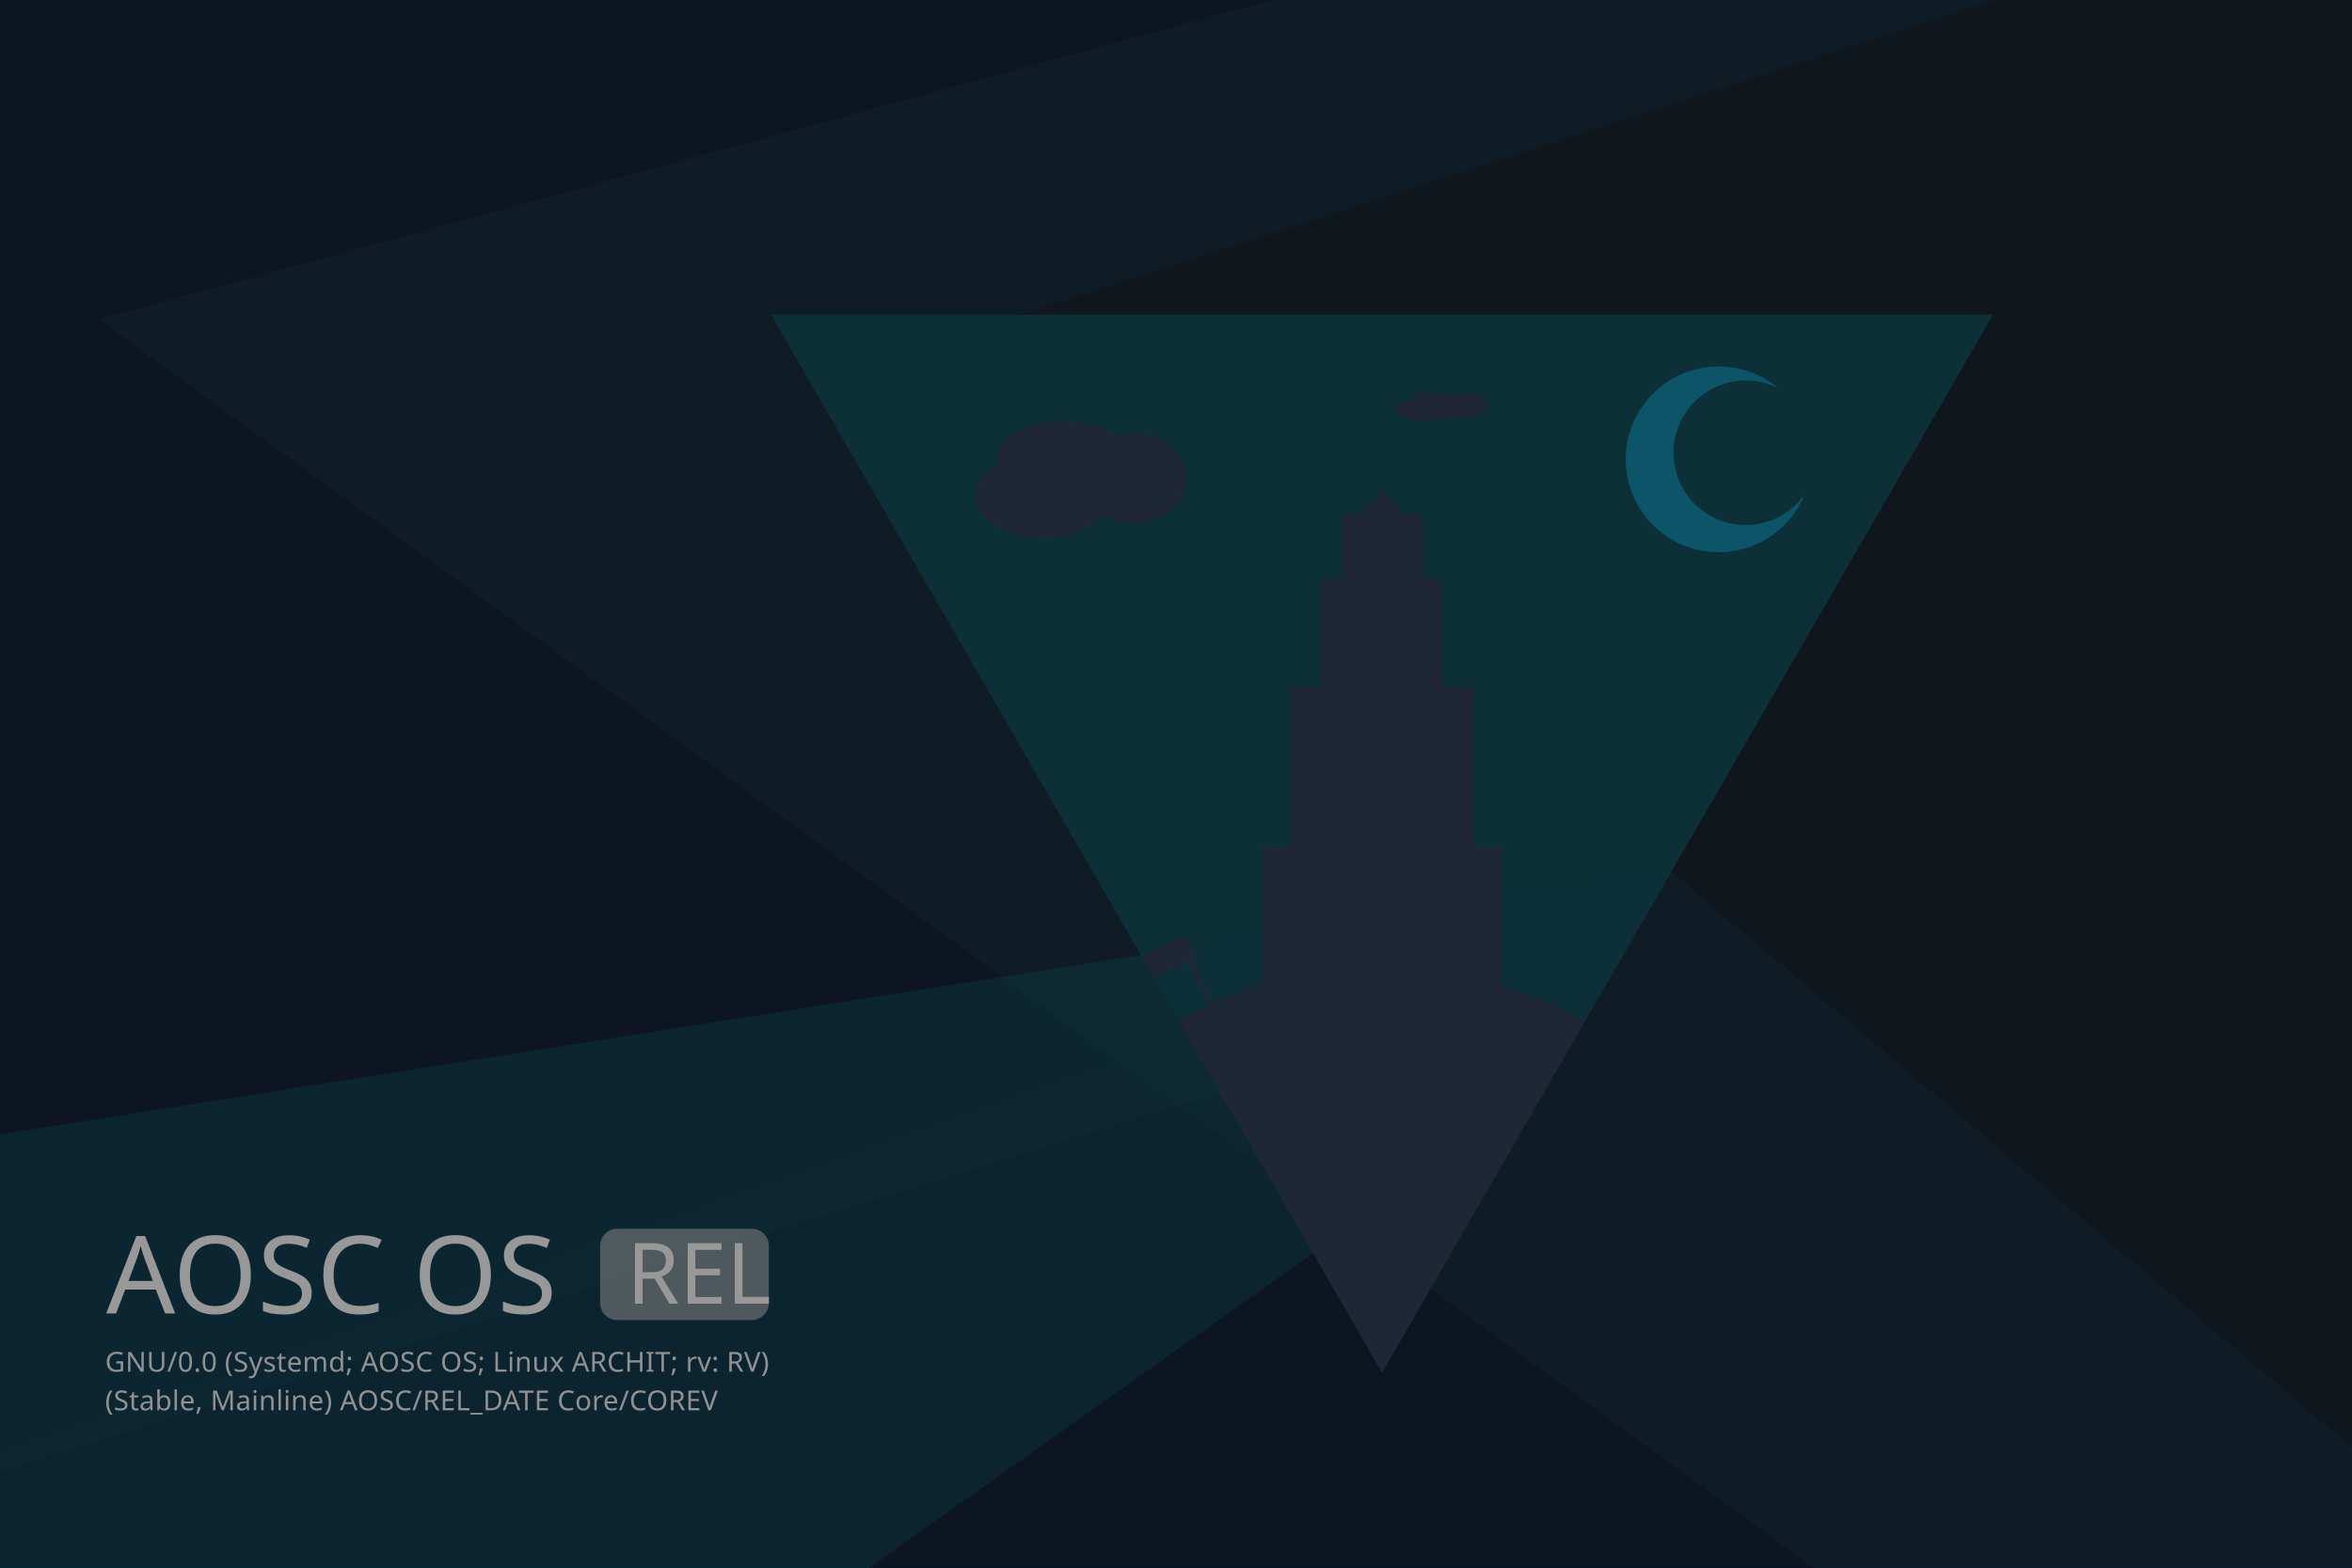
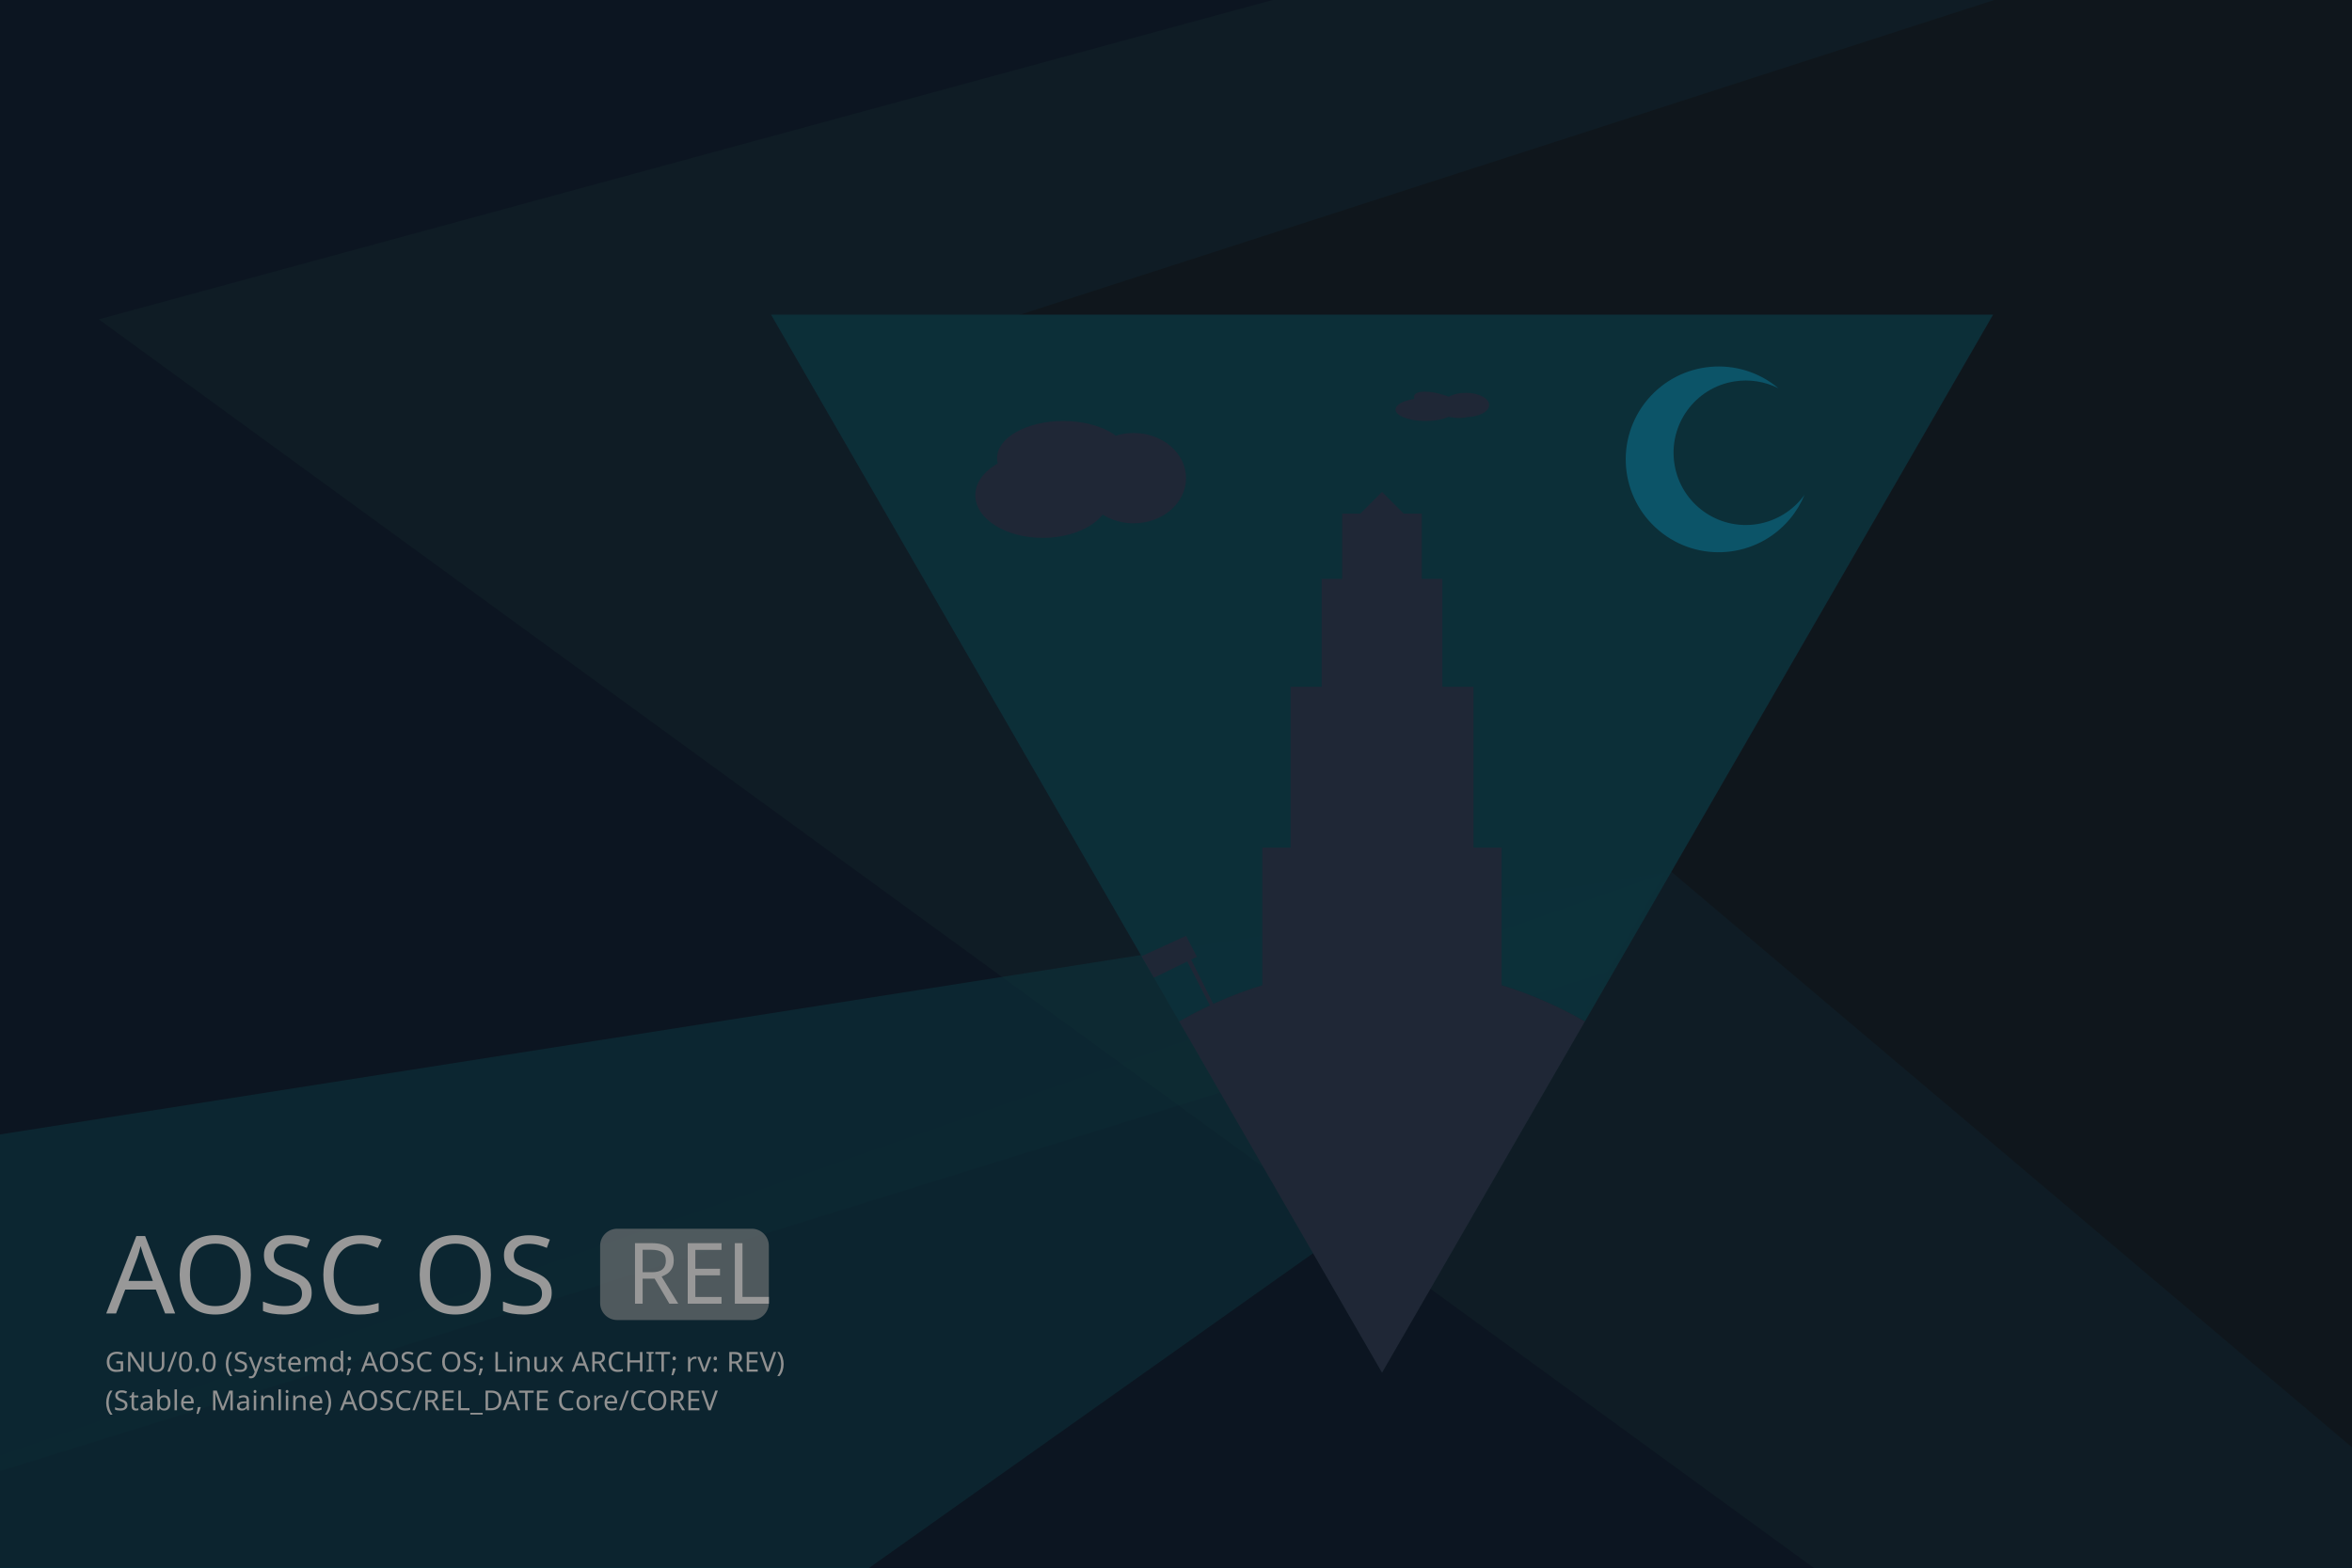
<svg xmlns="http://www.w3.org/2000/svg" xmlns:xlink="http://www.w3.org/1999/xlink" version="1.1" id="图层_1" x="0px" y="0px" viewBox="0 0 3097.7 2065.133" xml:space="preserve" width="3097.7" height="2065.133">
  <defs id="defs149">
    <defs id="defs9">
      <rect height="2323.3" width="3097.7" id="SVGID_1_" x="0" y="0" />
    </defs>
    <clipPath id="SVGID_2_">
      <use id="use13" style="overflow:visible" xlink:href="#SVGID_1_" x="0" y="0" width="100%" height="100%" />
    </clipPath>
    <clipPath clipPathUnits="userSpaceOnUse" id="clipPath3523">
      <rect style="fill:#f2f2f2;fill-opacity:1" id="rect3525" width="3097.7" height="2065.133" x="0" y="223.229" />
    </clipPath>
  </defs>
  <style type="text/css" id="style3">
	.st0{clip-path:url(#SVGID_2_);}
	.st1{fill:#001126;}
	.st2{opacity:0.95;fill:#051E2E;enable-background:new    ;}
	.st3{opacity:0.6;}
	.st4{opacity:0.95;fill:#004153;enable-background:new    ;}
	.st5{opacity:0.97;fill:#004657;enable-background:new    ;}
	.st6{opacity:0.97;fill:#06131E;enable-background:new    ;}
	.st7{fill:#FFFFFF;}
	.st8{font-family:'NotoSans';}
	.st9{font-size:142.268px;}
	.st10{opacity:0.6;fill:#CCCCCC;enable-background:new    ;}
	.st11{font-size:111.615px;}
	.st12{fill:none;}
	.st13{fill:#F2F2F2;}
	.st14{font-size:36.357px;}
	.st15{letter-spacing:1;}
	.st16{fill:#22324C;}
	.st17{opacity:0.95;}
	.st18{fill:#0086AB;}
	.st19{fill:#009DD9;}
	.st20{opacity:0.45;fill:#1A1A1A;enable-background:new    ;}
</style>
  <g id="layer3" transform="translate(0,-223.2287)">
    <rect x="-522.5" class="st1" width="3839.6" height="2323.3" id="rect17" y="0" style="fill:#001126" />
    <polygon class="st2" points="3317.1,0 2494.6,0.6 130.2,643.9 2438.2,2324.5 3317.1,2323.3 " id="polygon19" style="opacity:0.95;fill:#051e2e;enable-background:new" />
    <g class="st3" id="g21" style="opacity:0.6">
      <polygon class="st4" points="-522.5,2323.3 2193.3,1372.8 2024.8,1664.7 1095.7,2323.3 " id="polygon23" style="opacity:0.95;fill:#004153;enable-background:new" />
      <polygon class="st5" points="-522.5,1799.8 -522.5,2323.3 2117.5,1504 2193.3,1372.8 " id="polygon25" style="opacity:0.97;fill:#004657;enable-background:new" />
    </g>
    <polygon class="st6" points="3326.3,2323.3 1336.1,640 3317.1,0 " id="polygon27" style="opacity:0.97;fill:#06131e;enable-background:new" />
    <text style="font-size:142.268px;font-family:NotoSans;fill:#ffffff" id="text31" class="st7 st8 st9" x="139.915" y="1953.44">AOSC OS</text>
    <path style="opacity:0.6;fill:#cccccc;enable-background:new" id="path33" d="m 990.1,1962.145 -177.2,0 c -12.4,0 -22.5,-10.1 -22.5,-22.4 l 0,-75.4 c 0,-12.4 10.1,-22.5 22.5,-22.5 l 177.2,0 c 12.4,0 22.5,10.1 22.5,22.5 l 0,75.4 c -0.1,12.4 -10.2,22.4 -22.5,22.4 z" class="st10" />
    <text style="font-size:111.615px;font-family:NotoSans;fill:#ffffff" id="text35" class="st7 st8 st11" x="825.506" y="1940.569">REL</text>
    <path style="opacity:0.95;fill:#004153;enable-background:new" id="path105" d="m 2087.4,1568.8 537.6,-931.1 -1609.5,0 537.6,931.1 c 165.3,-95.4 368.9,-95.4 534.3,0 z" class="st4" />
    <path style="fill:#22324c" id="path107" d="m 2087.4,1568.8 c -165.4,-95.3 -369,-95.3 -534.4,0 l 267.2,462.7 267.2,-462.7 z" class="st16" />
    <rect style="fill:#22324c" id="rect109" height="315.1" width="315.1" class="st16" y="1339.8" x="1662.6" />
    <rect style="fill:#22324c" id="rect111" height="240.9" width="240.9" class="st16" y="1127.9" x="1699.8" />
    <rect style="fill:#22324c" id="rect113" height="158.9" width="158.9" class="st16" y="985.8" x="1740.7" />
    <rect style="fill:#22324c" id="rect115" height="104.9" width="104.9" class="st16" y="899.8" x="1767.7" />
    <polygon style="fill:#22324c" id="polygon117" points="1862.3,913.3 1778.1,913.3 1820.2,871.2 " class="st16" />
    <g style="opacity:0.95" id="g119" class="st17">
      <path style="fill:#0086ab" id="path121" d="m 2314.5,913.6 c -51.9,8.4 -100.8,-26.9 -109.1,-78.8 -8.4,-51.9 26.9,-100.8 78.8,-109.1 19.8,-3.2 40.2,0 58.1,9 -51.7,-43.5 -128.9,-36.8 -172.4,14.9 -43.5,51.7 -36.9,128.9 14.9,172.4 51.7,43.5 128.9,36.8 172.4,-14.9 8.1,-9.6 14.7,-20.5 19.5,-32.1 -14.8,20.6 -37.2,34.5 -62.2,38.6 z" class="st18" />
    </g>
    <ellipse style="fill:#22324c" id="ellipse123" ry="56.2" rx="88.8" cy="875.6" cx="1373.3" class="st16" />
    <ellipse style="fill:#22324c" id="ellipse125" ry="59.5" rx="69.1" cy="853.1" cx="1493" class="st16" />
    <ellipse style="fill:#22324c" id="ellipse127" ry="48.9" rx="87.1" cy="826.7" cx="1400.3" class="st16" />
    <ellipse style="fill:#22324c" id="ellipse129" ry="15.1" rx="39.4" cy="762.7" cx="1877.4" class="st16" />
    <ellipse style="fill:#22324c" id="ellipse131" ry="16" rx="30.7" cy="756.7" cx="1930.6" class="st16" />
    <ellipse style="fill:#22324c" id="ellipse133" ry="38.702" rx="13.101" cy="2040.635" cx="-124.076" class="st16" transform="matrix(0.3129861,-0.9497577,0.9497577,0.3129861,0,0)" />
    <polygon style="fill:#22324c" id="polygon135" points="1576.4,1483.6 1562.1,1456 1503.4,1482.9 1519.8,1511.2 " class="st16" />
    <polygon style="fill:#22324c" id="polygon137" points="1563.8,1477.3 1560.4,1483.6 1599.1,1558.6 1604.4,1558.6 " class="st16" />
    <text style="font-weight:400;font-size:37.543px;line-height:140%;font-family:'Noto Sans';-inkscape-font-specification:'Noto Sans, Normal';text-align:start;letter-spacing:0;word-spacing:0;fill:#f2f2f2;fill-opacity:1" x="138.378" y="2030.727" id="text3421" font-weight="400" font-size="37.55" letter-spacing="0" word-spacing="0" transform="scale(1.000285,0.999715)">
-       <tspan id="tspan4495" style="font-style:normal;font-variant:normal;font-weight:normal;font-stretch:normal;font-size:36.35px;line-height:140%;font-family:'Noto Sans';-inkscape-font-specification:'Noto Sans, Normal';text-align:start;letter-spacing:0.321;writing-mode:lr-tb;text-anchor:start" x="138.378" y="2030.727">GNU/0.0 (Systemd; AOSC OS; Linux ARCHIT; rv: RV)</tspan>
+       <tspan id="tspan4495" style="font-style:normal;font-variant:normal;font-weight:normal;font-stretch:normal;font-size:36.35px;line-height:140%;font-family:'Noto Sans';-inkscape-font-specification:'Noto Sans, Normal';text-align:start;letter-spacing:0.321;writing-mode:lr-tb;text-anchor:start" x="138.378" y="2030.727">GNU/0.0 (Systemd; AOSC OS; Linux ARCHIT; rv: REV)</tspan>
      <tspan id="tspan4497" style="font-style:normal;font-variant:normal;font-weight:normal;font-stretch:normal;font-size:36.35px;line-height:140%;font-family:'Noto Sans';-inkscape-font-specification:'Noto Sans, Normal';text-align:start;letter-spacing:0.321;writing-mode:lr-tb;text-anchor:start" x="138.378" y="2081.617">(Stable, Mainline) AOSC/REL_DATE Core/COREV</tspan>
    </text>
  </g>
  <g id="layer1" style="display:inline" transform="translate(0,-223.2287)">
    <rect style="opacity:0.45;fill:#1a1a1a;enable-background:new" class="st20" width="3097.7" height="2323.3" id="rect145" x="0" y="0" clip-path="url(#clipPath3523)" />
  </g>
</svg>
